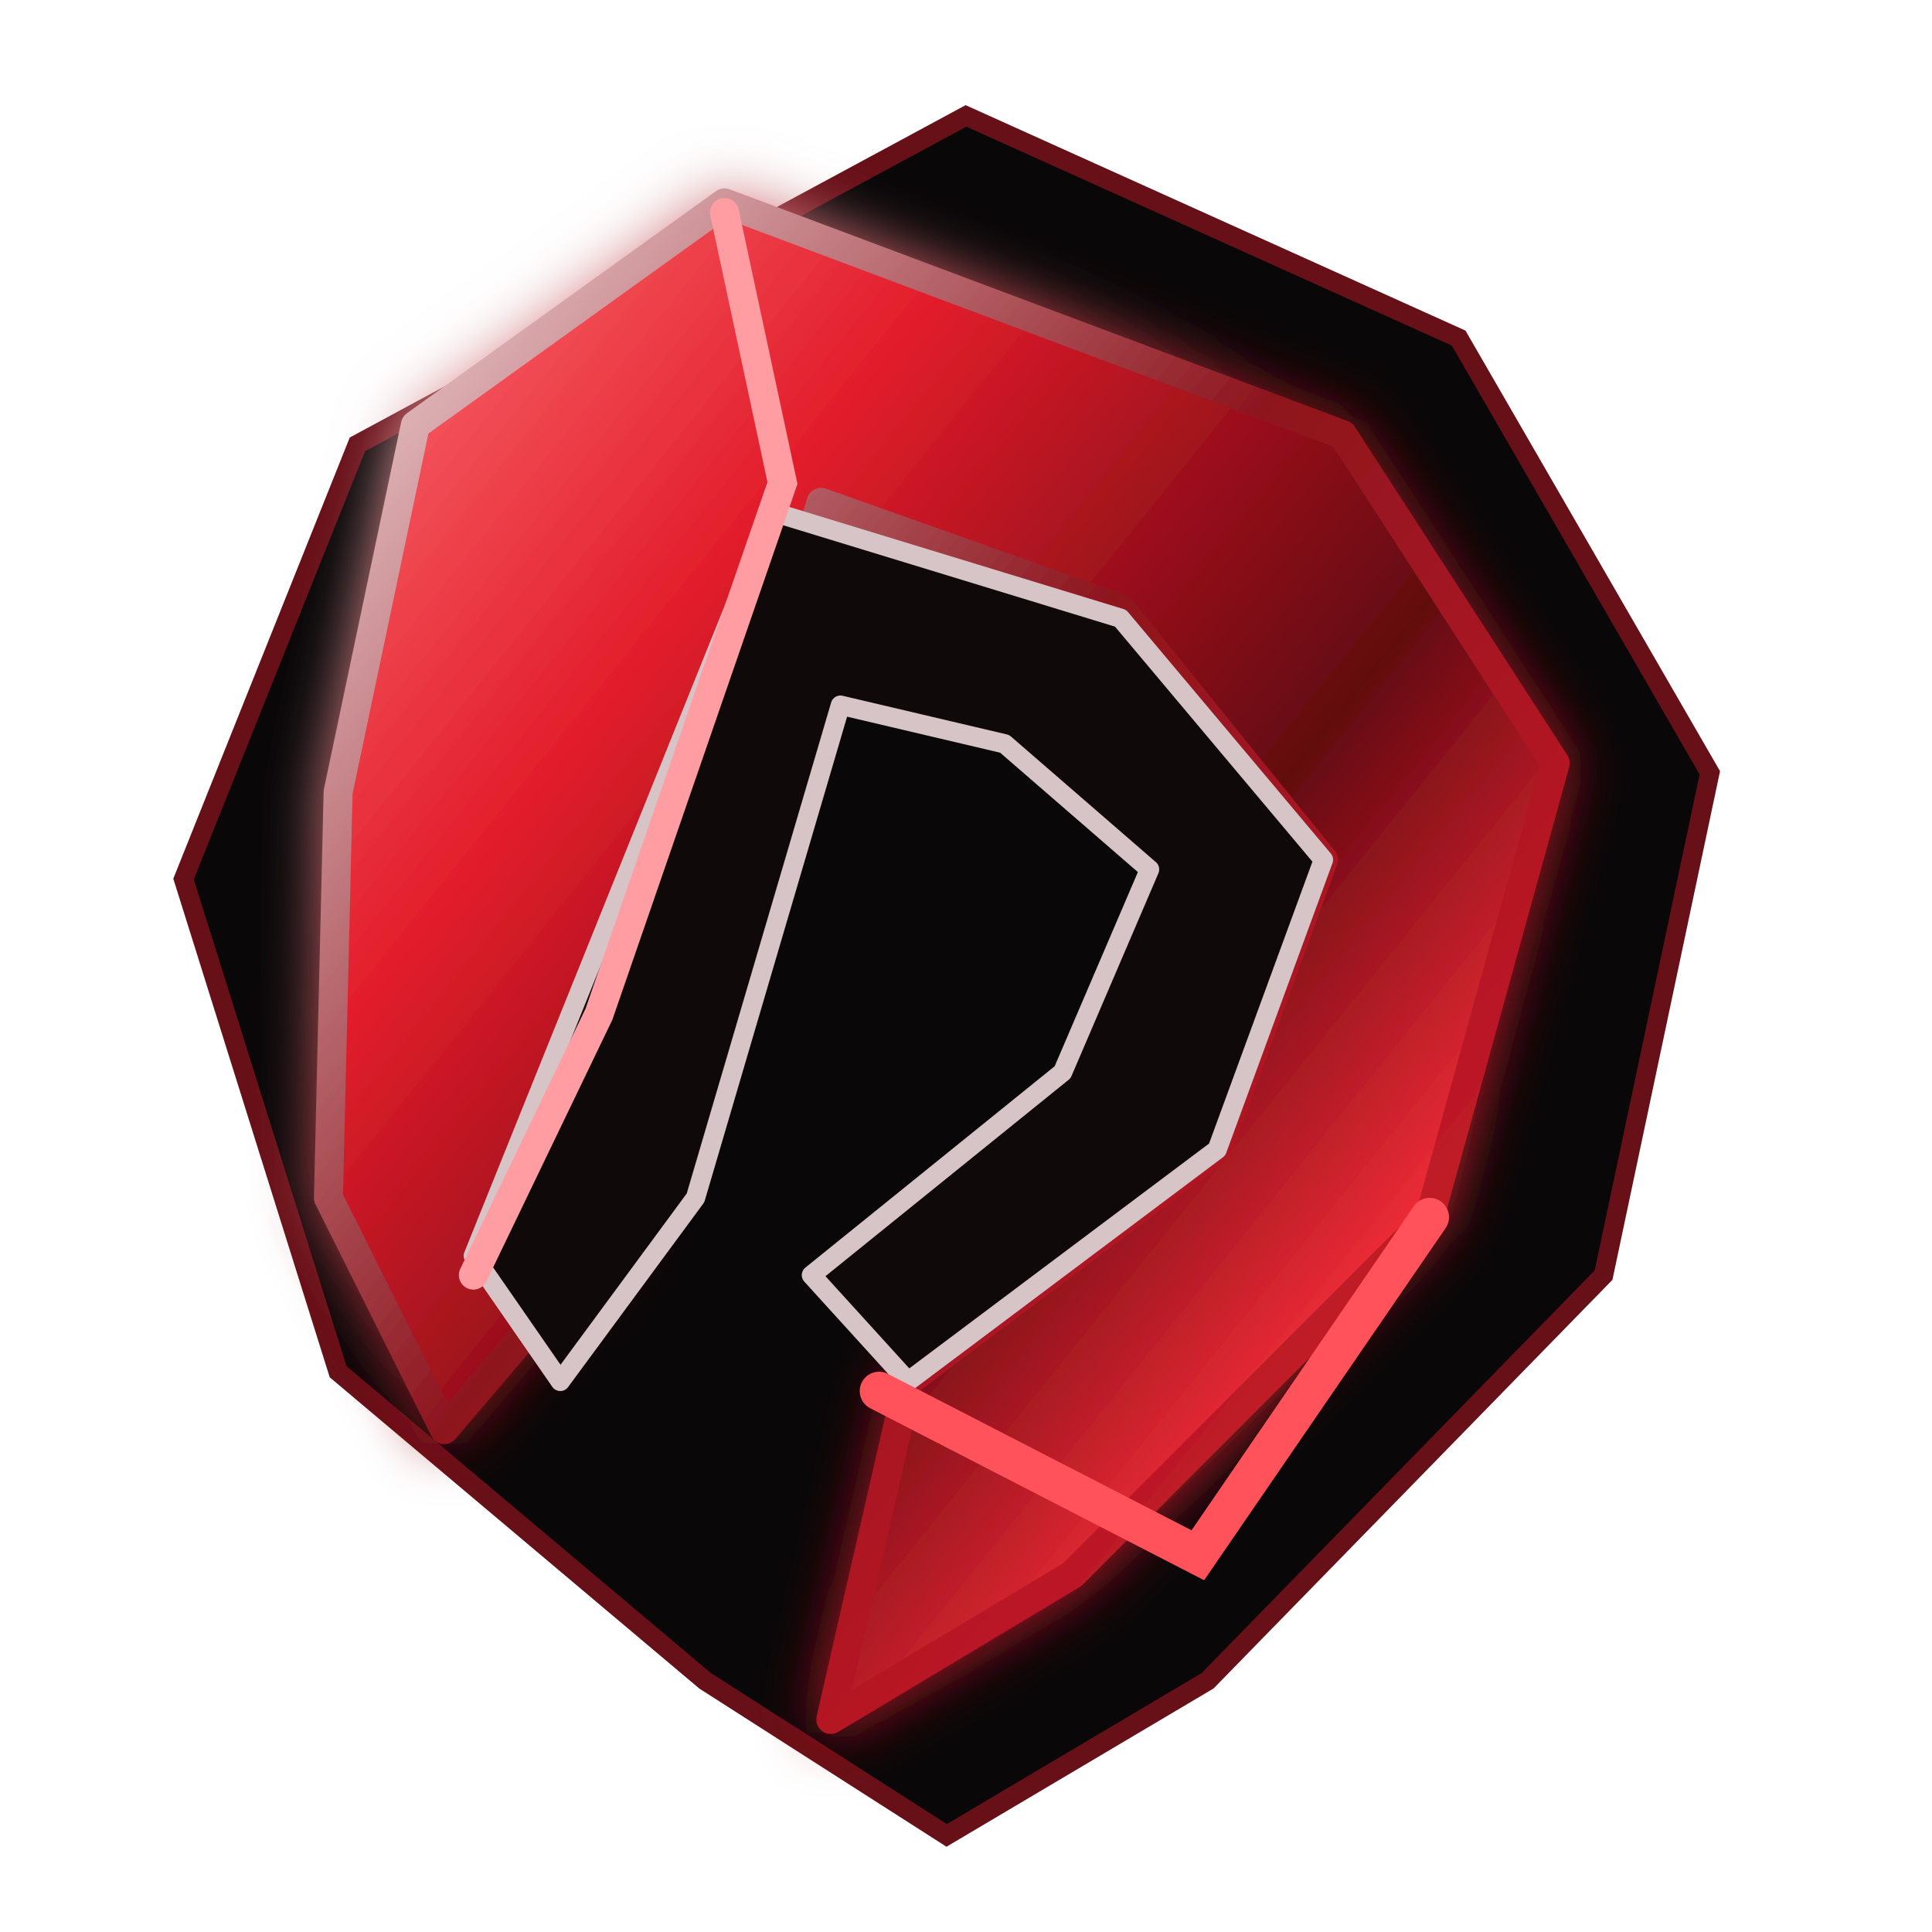
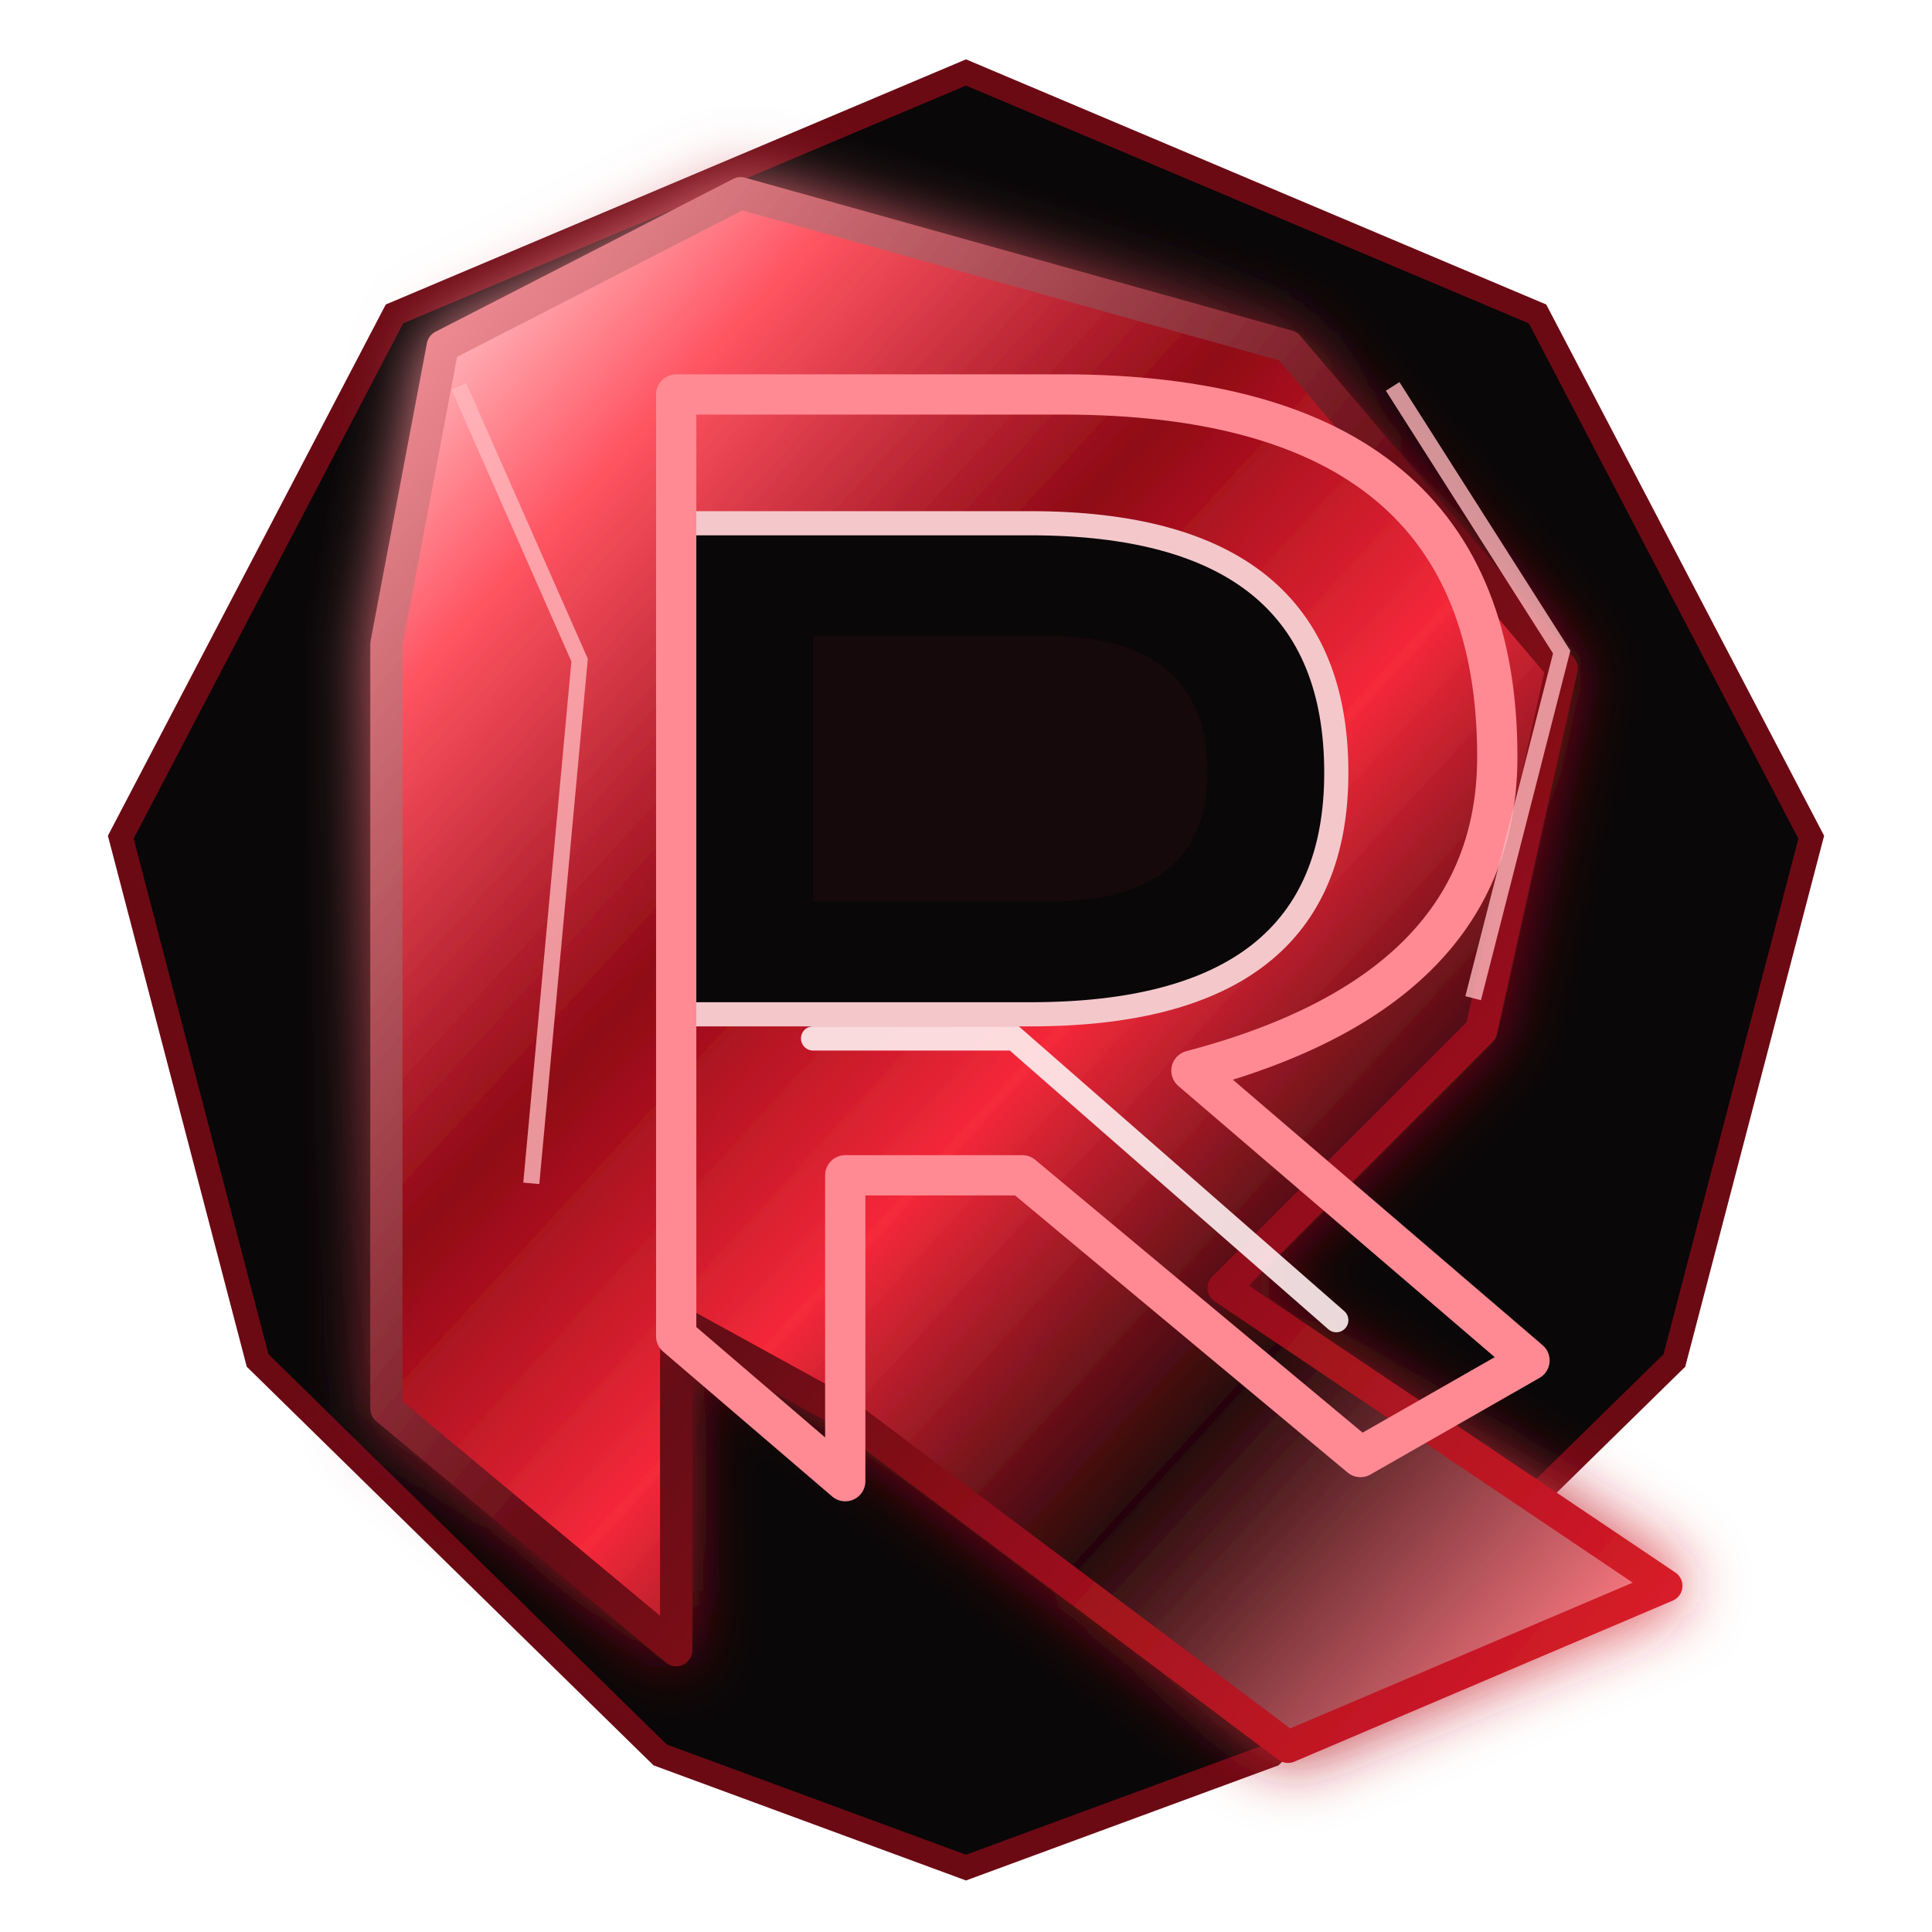
- <svg xmlns="http://www.w3.org/2000/svg" viewBox="0 0 200 200">
+ <svg xmlns="http://www.w3.org/2000/svg" viewBox="0 0 240 240" role="img" aria-labelledby="title">
  <defs>
-     <linearGradient id="ruby" x1="0" y1="0" x2="1" y2="1">
-       <stop stop-color="#ff777b" />
-       <stop offset=".28" stop-color="#e21d2b" />
-       <stop offset=".58" stop-color="#620710" />
-       <stop offset=".8" stop-color="#ff303b" />
-       <stop offset="1" stop-color="#3b080d" />
+     <linearGradient id="metal" x1="0" y1="0" x2=".9" y2="1">
+       <stop stop-color="#fff1f2" />
+       <stop offset=".18" stop-color="#ff5361" />
+       <stop offset=".38" stop-color="#8e0915" />
+       <stop offset=".56" stop-color="#f5293a" />
+       <stop offset=".76" stop-color="#260609" />
+       <stop offset="1" stop-color="#ff7c85" />
    </linearGradient>
-     <linearGradient id="shine" x1="0" y1="0" x2="1" y2="1">
-       <stop stop-color="#f4dfe1" />
-       <stop offset=".45" stop-color="#8d151e" />
+     <linearGradient id="edge" x1="0" y1="0" x2="1" y2="1">
+       <stop stop-color="#ff9ba2" />
+       <stop offset=".5" stop-color="#650812" />
      <stop offset="1" stop-color="#e21d2b" />
    </linearGradient>
-     <filter id="glow">
-       <feGaussianBlur stdDeviation="3" result="b" />
-       <feMerge>
-         <feMergeNode in="b" />
-         <feMergeNode in="SourceGraphic" />
-       </feMerge>
+     <filter id="glow" x="-35%" y="-35%" width="170%" height="170%">
+       <feGaussianBlur stdDeviation="4" result="blur" />
+       <feComposite in="SourceGraphic" in2="blur" operator="over" />
    </filter>
  </defs>
-   <path d="M100 12 151 35 177 80 166 132 125 174 98 190 73 174 35 142 19 91 37 46Z" fill="#090708" stroke="#681018" stroke-width="2" />
-   <path d="M43 44 75 21 139 45 161 79 148 126 111 163 86 178 94 143 126 119 137 89 116 63 85 52 73 91 63 128 46 148 34 124 35 82Z" fill="url(#ruby)" stroke="url(#shine)" stroke-width="3" stroke-linejoin="round" filter="url(#glow)" />
-   <path d="M80 53 116 64 137 89 126 119 94 143 84 132 110 111 119 90 104 77 87 73 72 124 58 143 49 130Z" fill="#10090a" stroke="#d7c4c6" stroke-width="2" stroke-linejoin="round" />
-   <path d="M75 22 81 50 62 105 49 132" fill="none" stroke="#ff9da2" stroke-width="3" stroke-linecap="round" />
-   <path d="M91 144 124 161 148 126" fill="none" stroke="#ff525b" stroke-width="4" stroke-linecap="round" />
+   <path d="M120 9 191 39 225 104 208 169 158 218 120 232 82 218 32 169 15 104 49 39Z" fill="#090708" stroke="#6c0a14" stroke-width="3" />
+   <path d="M55 43 92 24 160 43 194 83 184 128 152 160 207 197 160 217 104 175 84 164 84 205 48 175 48 80Z" fill="url(#metal)" stroke="url(#edge)" stroke-width="4" stroke-linejoin="round" filter="url(#glow)" />
+   <path d="M84 65 128 65Q166 65 166 96Q166 126 128 126H84Z" fill="#090708" stroke="#f4c8cb" stroke-width="3" stroke-linejoin="round" />
+   <path d="M84 65V166L105 184V146H127L169 181 190 169 148 133Q186 123 186 94Q186 49 132 49H84Z" fill="none" stroke="#ff8a93" stroke-width="5" stroke-linejoin="round" />
+   <path d="M101 79H130Q150 79 150 96Q150 112 130 112H101Z" fill="#16090b" />
+   <path d="M101 129H126L166 164" fill="none" stroke="#fff0f1" stroke-opacity=".9" stroke-width="3" stroke-linecap="round" />
+   <path d="M57 48 72 82 66 147M173 48 194 81 183 124" fill="none" stroke="#ffb6bb" stroke-opacity=".8" stroke-width="2" />
</svg>
